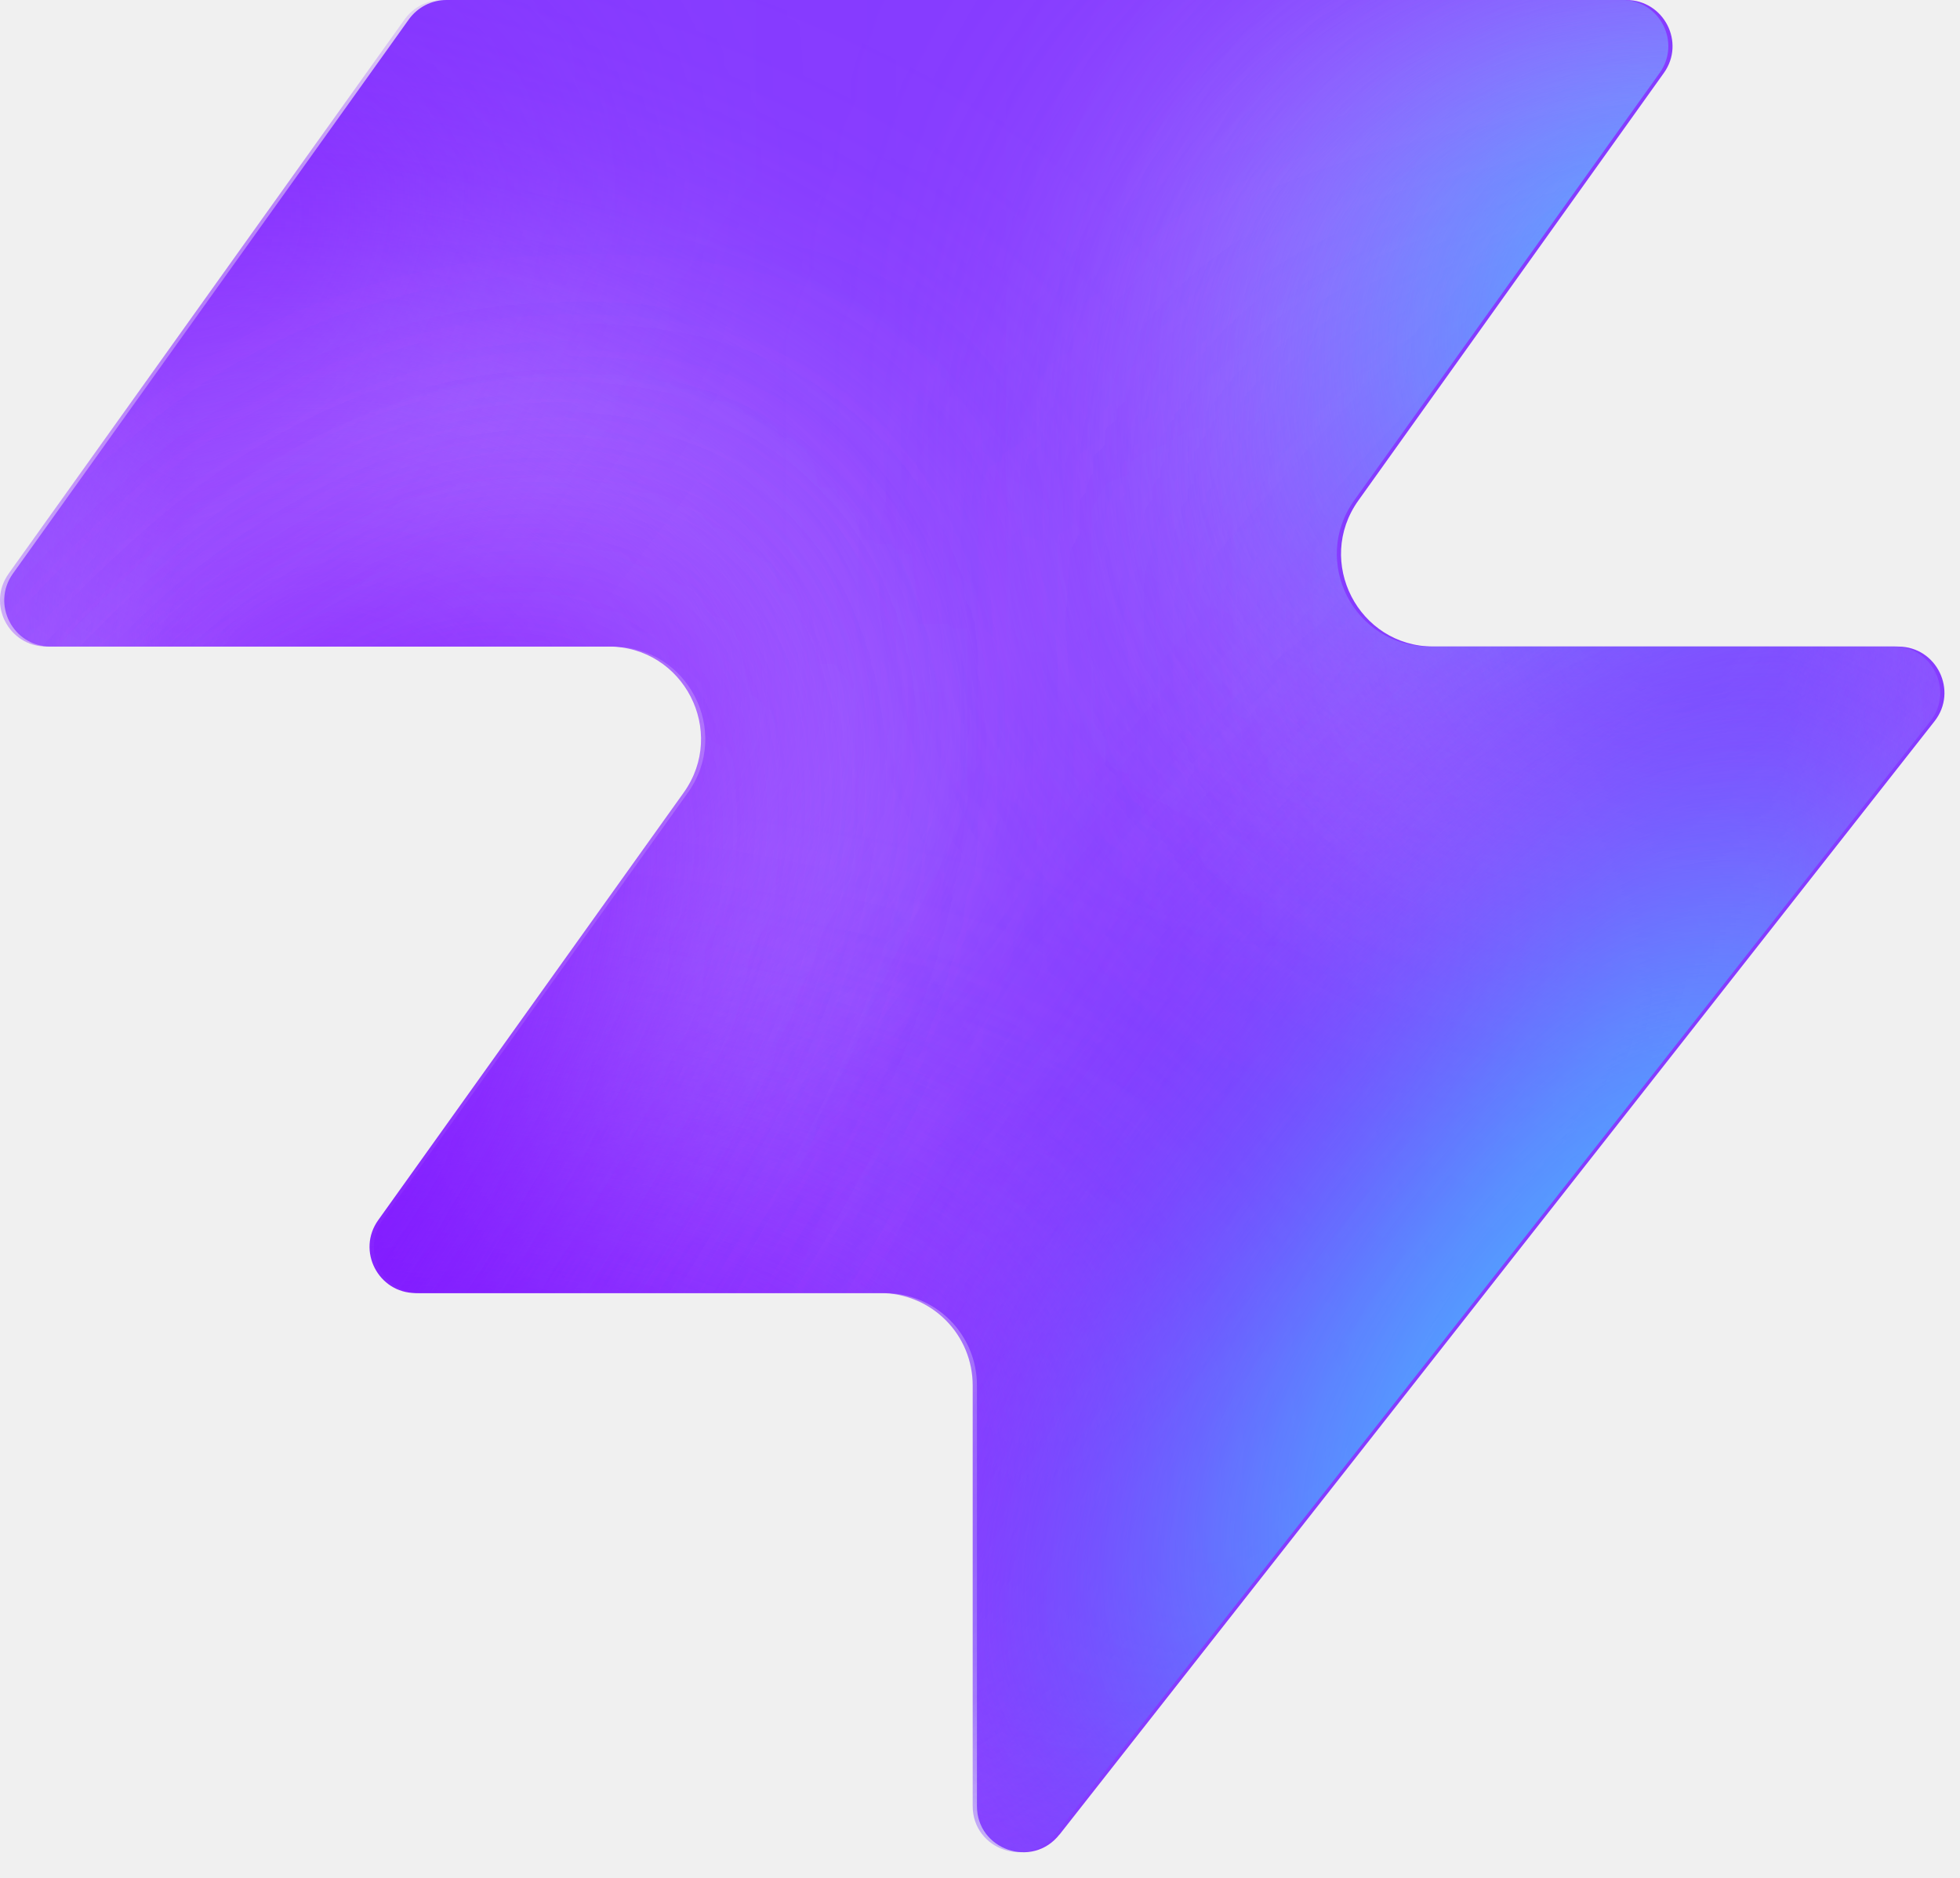
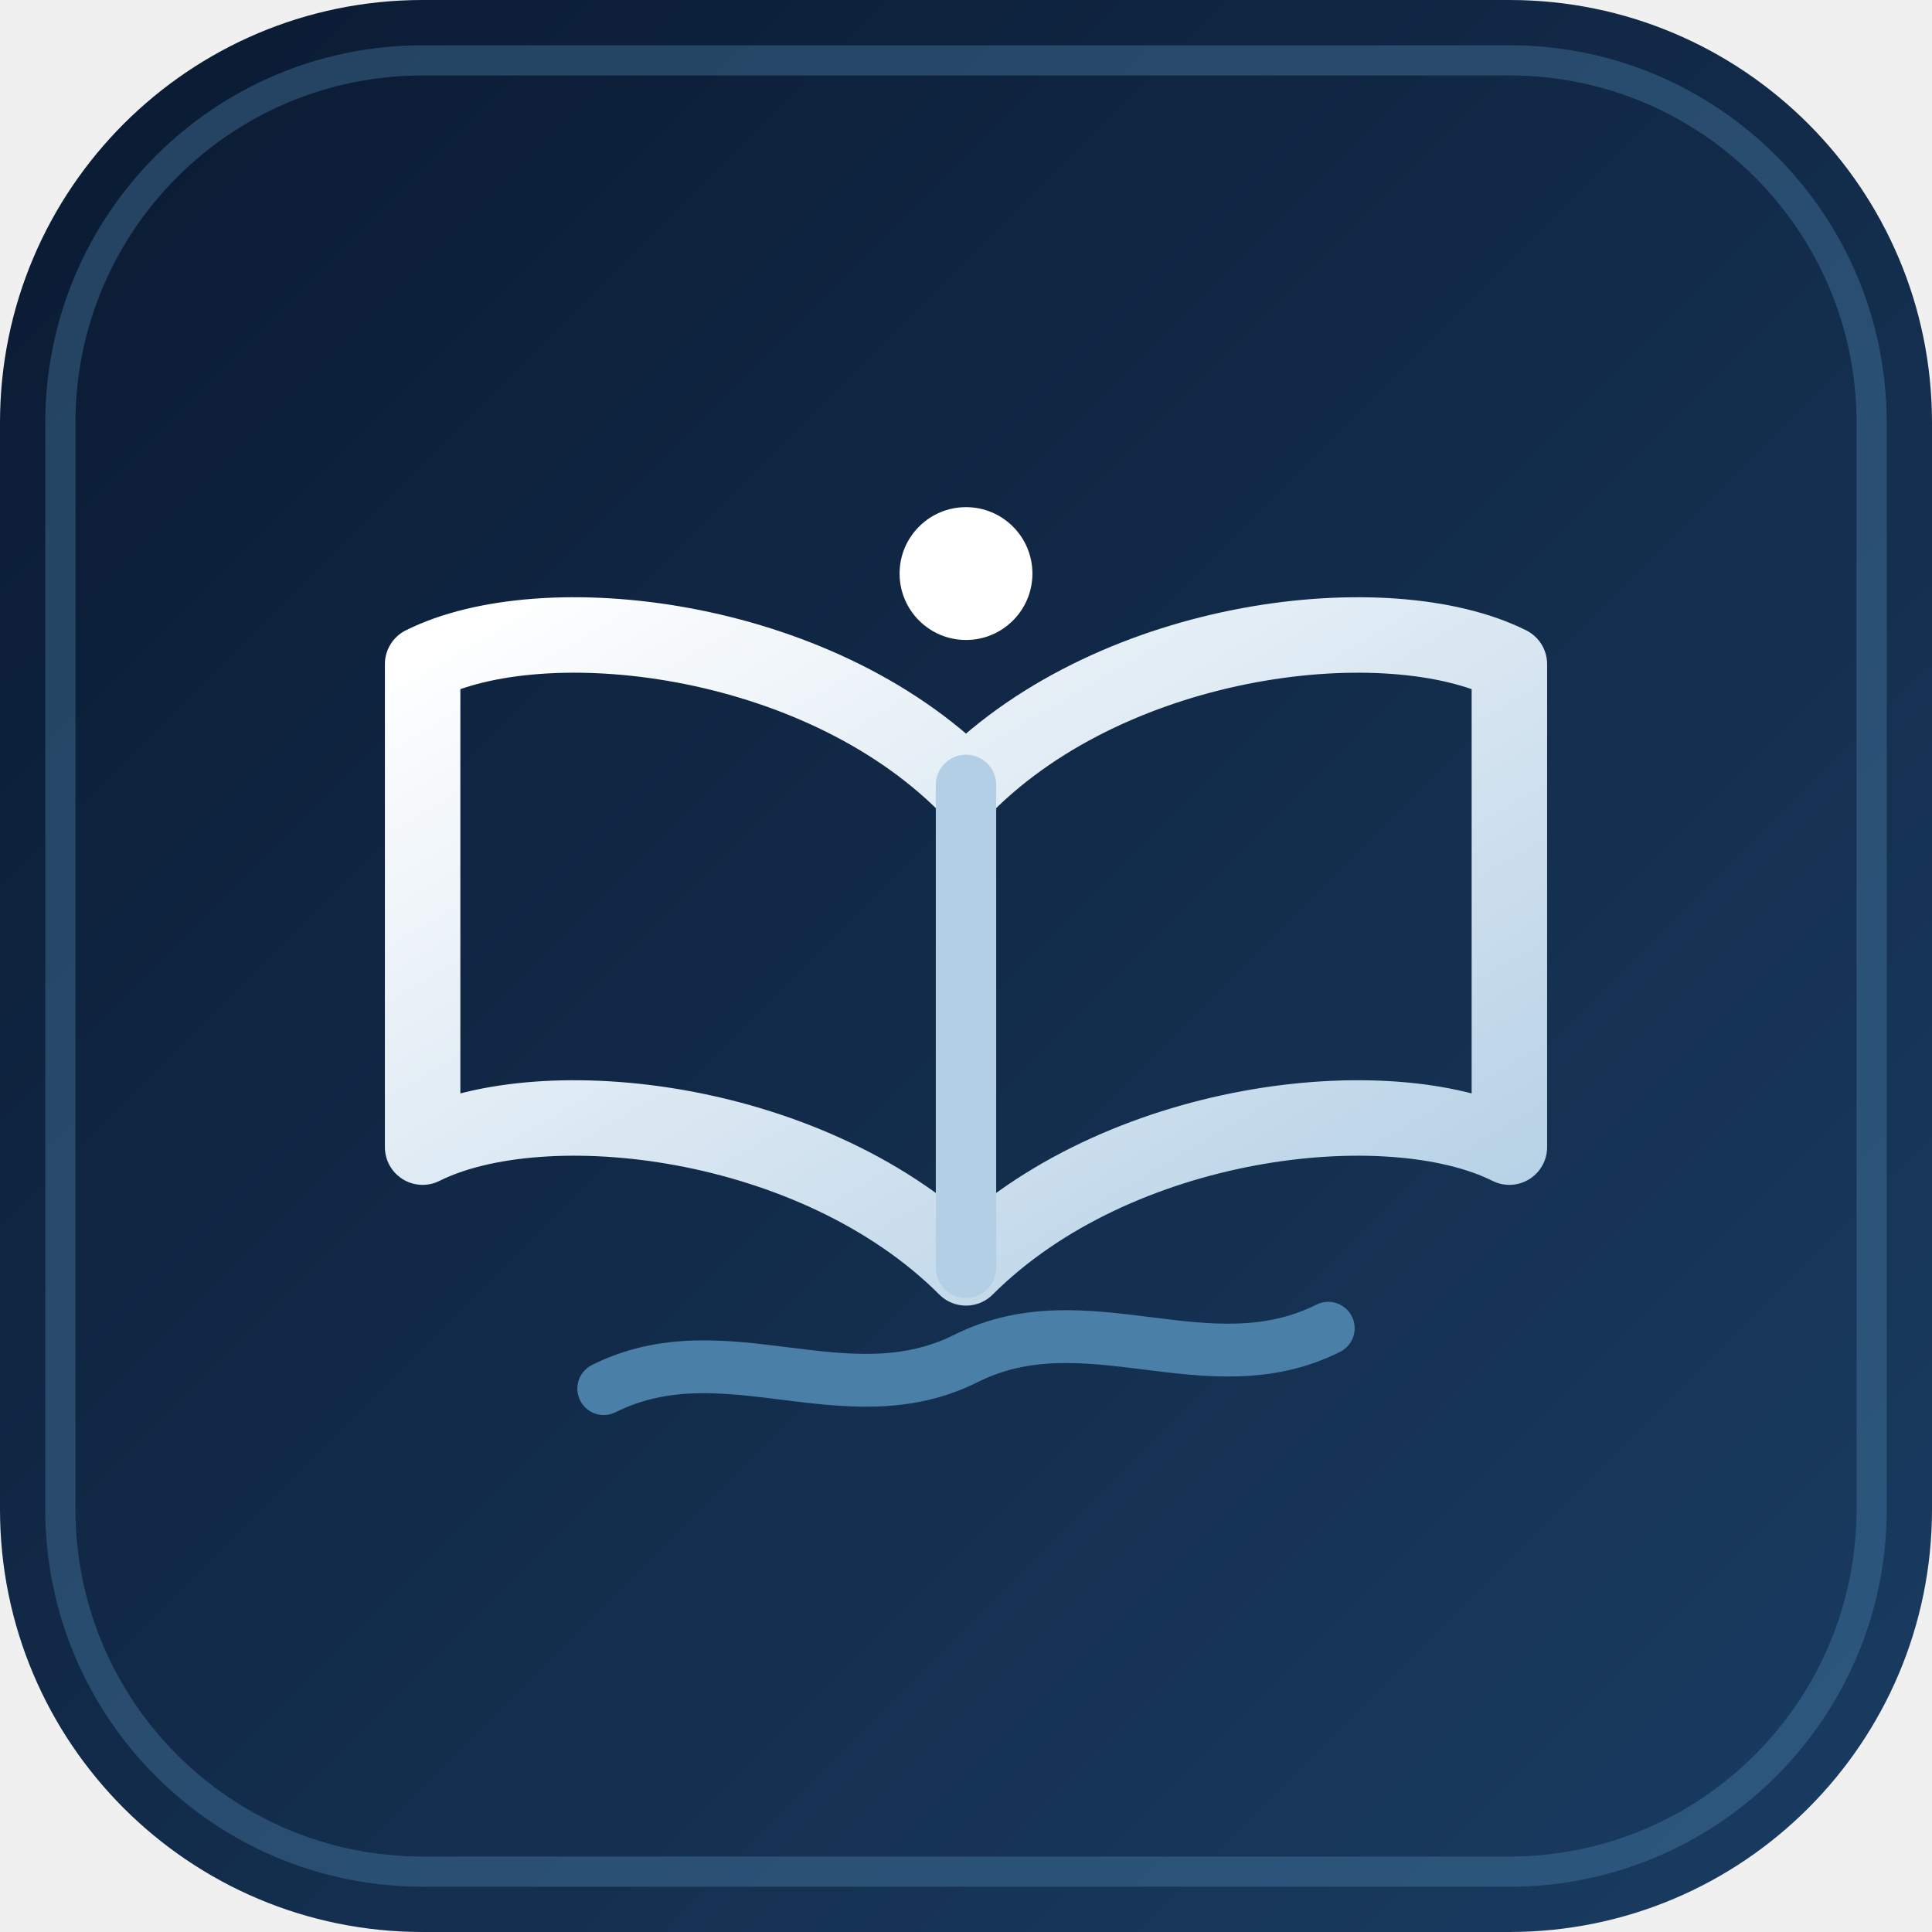
- <svg xmlns="http://www.w3.org/2000/svg" width="48" height="46" fill="none" viewBox="0 0 48 46">
-   <path fill="#863bff" d="M25.946 44.938c-.664.845-2.021.375-2.021-.698V33.937a2.26 2.26 0 0 0-2.262-2.262H10.287c-.92 0-1.456-1.04-.92-1.788l7.48-10.471c1.07-1.497 0-3.578-1.842-3.578H1.237c-.92 0-1.456-1.04-.92-1.788L10.013.474c.214-.297.556-.474.92-.474h28.894c.92 0 1.456 1.04.92 1.788l-7.48 10.471c-1.07 1.498 0 3.579 1.842 3.579h11.377c.943 0 1.473 1.088.89 1.83L25.947 44.94z" style="fill:#863bff;fill:color(display-p3 .525 .23 1);fill-opacity:1" />
-   <mask id="a" width="48" height="46" x="0" y="0" maskUnits="userSpaceOnUse" style="mask-type:alpha">
-     <path fill="#000" d="M25.842 44.938c-.664.844-2.021.375-2.021-.698V33.937a2.26 2.26 0 0 0-2.262-2.262H10.183c-.92 0-1.456-1.04-.92-1.788l7.48-10.471c1.07-1.498 0-3.579-1.842-3.579H1.133c-.92 0-1.456-1.04-.92-1.787L9.91.473c.214-.297.556-.474.92-.474h28.894c.92 0 1.456 1.04.92 1.788l-7.48 10.471c-1.07 1.498 0 3.578 1.842 3.578h11.377c.943 0 1.473 1.088.89 1.832L25.843 44.94z" style="fill:#000;fill-opacity:1" />
-   </mask>
-   <g mask="url(#a)">
-     <g filter="url(#b)">
-       <ellipse cx="5.508" cy="14.704" fill="#ede6ff" rx="5.508" ry="14.704" style="fill:#ede6ff;fill:color(display-p3 .927 .903 1);fill-opacity:1" transform="matrix(.00324 1 1 -.00324 -4.47 31.516)" />
-     </g>
-     <g filter="url(#c)">
-       <ellipse cx="10.399" cy="29.851" fill="#ede6ff" rx="10.399" ry="29.851" style="fill:#ede6ff;fill:color(display-p3 .927 .903 1);fill-opacity:1" transform="matrix(.00324 1 1 -.00324 -39.328 7.883)" />
-     </g>
-     <g filter="url(#d)">
-       <ellipse cx="5.508" cy="30.487" fill="#7e14ff" rx="5.508" ry="30.487" style="fill:#7e14ff;fill:color(display-p3 .492 .077 1);fill-opacity:1" transform="rotate(89.814 -25.913 -14.639)scale(1 -1)" />
-     </g>
-     <g filter="url(#e)">
-       <ellipse cx="5.508" cy="30.599" fill="#7e14ff" rx="5.508" ry="30.599" style="fill:#7e14ff;fill:color(display-p3 .492 .077 1);fill-opacity:1" transform="rotate(89.814 -32.644 -3.334)scale(1 -1)" />
-     </g>
-     <g filter="url(#f)">
-       <ellipse cx="5.508" cy="30.599" fill="#7e14ff" rx="5.508" ry="30.599" style="fill:#7e14ff;fill:color(display-p3 .492 .077 1);fill-opacity:1" transform="matrix(.00324 1 1 -.00324 -34.34 30.47)" />
-     </g>
-     <g filter="url(#g)">
-       <ellipse cx="14.072" cy="22.078" fill="#ede6ff" rx="14.072" ry="22.078" style="fill:#ede6ff;fill:color(display-p3 .927 .903 1);fill-opacity:1" transform="rotate(93.35 24.506 48.493)scale(-1 1)" />
-     </g>
-     <g filter="url(#h)">
-       <ellipse cx="3.47" cy="21.501" fill="#7e14ff" rx="3.47" ry="21.501" style="fill:#7e14ff;fill:color(display-p3 .492 .077 1);fill-opacity:1" transform="rotate(89.009 28.708 47.59)scale(-1 1)" />
-     </g>
-     <g filter="url(#i)">
-       <ellipse cx="3.47" cy="21.501" fill="#7e14ff" rx="3.47" ry="21.501" style="fill:#7e14ff;fill:color(display-p3 .492 .077 1);fill-opacity:1" transform="rotate(89.009 28.708 47.59)scale(-1 1)" />
-     </g>
-     <g filter="url(#j)">
-       <ellipse cx=".387" cy="8.972" fill="#7e14ff" rx="4.407" ry="29.108" style="fill:#7e14ff;fill:color(display-p3 .492 .077 1);fill-opacity:1" transform="rotate(39.51 .387 8.972)" />
-     </g>
-     <g filter="url(#k)">
-       <ellipse cx="47.523" cy="-6.092" fill="#7e14ff" rx="4.407" ry="29.108" style="fill:#7e14ff;fill:color(display-p3 .492 .077 1);fill-opacity:1" transform="rotate(37.892 47.523 -6.092)" />
-     </g>
-     <g filter="url(#l)">
-       <ellipse cx="41.412" cy="6.333" fill="#47bfff" rx="5.971" ry="9.665" style="fill:#47bfff;fill:color(display-p3 .28 .748 1);fill-opacity:1" transform="rotate(37.892 41.412 6.333)" />
-     </g>
-     <g filter="url(#m)">
-       <ellipse cx="-1.879" cy="38.332" fill="#7e14ff" rx="4.407" ry="29.108" style="fill:#7e14ff;fill:color(display-p3 .492 .077 1);fill-opacity:1" transform="rotate(37.892 -1.88 38.332)" />
-     </g>
-     <g filter="url(#n)">
-       <ellipse cx="-1.879" cy="38.332" fill="#7e14ff" rx="4.407" ry="29.108" style="fill:#7e14ff;fill:color(display-p3 .492 .077 1);fill-opacity:1" transform="rotate(37.892 -1.88 38.332)" />
-     </g>
-     <g filter="url(#o)">
-       <ellipse cx="35.651" cy="29.907" fill="#7e14ff" rx="4.407" ry="29.108" style="fill:#7e14ff;fill:color(display-p3 .492 .077 1);fill-opacity:1" transform="rotate(37.892 35.651 29.907)" />
-     </g>
-     <g filter="url(#p)">
-       <ellipse cx="38.418" cy="32.4" fill="#47bfff" rx="5.971" ry="15.297" style="fill:#47bfff;fill:color(display-p3 .28 .748 1);fill-opacity:1" transform="rotate(37.892 38.418 32.4)" />
-     </g>
+ <svg xmlns="http://www.w3.org/2000/svg" viewBox="0 0 64 64" width="64" height="64">
+   <defs>
+     <linearGradient id="bg" x1="0%" y1="0%" x2="100%" y2="100%">
+       <stop offset="0%" stop-color="#0A1931" />
+       <stop offset="100%" stop-color="#1A3D63" />
+     </linearGradient>
+     <linearGradient id="crest" x1="0%" y1="0%" x2="100%" y2="100%">
+       <stop offset="0%" stop-color="#FFFFFF" />
+       <stop offset="100%" stop-color="#B3CFE5" />
+     </linearGradient>
+   </defs>
+   <rect width="64" height="64" rx="14" fill="url(#bg)" />
+   <rect x="2" y="2" width="60" height="60" rx="12" fill="none" stroke="#4A7FA7" stroke-width="1" opacity="0.4" />
+   <g transform="translate(12, 14)">
+     <path d="M20 28 C15 23 6 22 2 24 L2 8 C6 6 15 7 20 12 C25 7 34 6 38 8 L38 24 C34 22 25 23 20 28 Z" fill="none" stroke="url(#crest)" stroke-width="2.5" stroke-linecap="round" stroke-linejoin="round" />
+     <line x1="20" y1="12" x2="20" y2="28" stroke="#B3CFE5" stroke-width="2" stroke-linecap="round" />
+     <circle cx="20" cy="5" r="2.2" fill="#FFFFFF" />
+     <path d="M8 32 C12 30 16 33 20 31 C24 29 28 32 32 30" fill="none" stroke="#4A7FA7" stroke-width="1.75" stroke-linecap="round" />
  </g>
-   <defs>
-     <filter id="b" width="60.045" height="41.654" x="-19.77" y="16.149" color-interpolation-filters="sRGB" filterUnits="userSpaceOnUse">
-       <feFlood flood-opacity="0" result="BackgroundImageFix" />
-       <feBlend in="SourceGraphic" in2="BackgroundImageFix" result="shape" />
-       <feGaussianBlur result="effect1_foregroundBlur_2002_17158" stdDeviation="7.659" />
-     </filter>
-     <filter id="c" width="90.34" height="51.437" x="-54.613" y="-7.533" color-interpolation-filters="sRGB" filterUnits="userSpaceOnUse">
-       <feFlood flood-opacity="0" result="BackgroundImageFix" />
-       <feBlend in="SourceGraphic" in2="BackgroundImageFix" result="shape" />
-       <feGaussianBlur result="effect1_foregroundBlur_2002_17158" stdDeviation="7.659" />
-     </filter>
-     <filter id="d" width="79.355" height="29.4" x="-49.64" y="2.03" color-interpolation-filters="sRGB" filterUnits="userSpaceOnUse">
-       <feFlood flood-opacity="0" result="BackgroundImageFix" />
-       <feBlend in="SourceGraphic" in2="BackgroundImageFix" result="shape" />
-       <feGaussianBlur result="effect1_foregroundBlur_2002_17158" stdDeviation="4.596" />
-     </filter>
-     <filter id="e" width="79.579" height="29.4" x="-45.045" y="20.029" color-interpolation-filters="sRGB" filterUnits="userSpaceOnUse">
-       <feFlood flood-opacity="0" result="BackgroundImageFix" />
-       <feBlend in="SourceGraphic" in2="BackgroundImageFix" result="shape" />
-       <feGaussianBlur result="effect1_foregroundBlur_2002_17158" stdDeviation="4.596" />
-     </filter>
-     <filter id="f" width="79.579" height="29.4" x="-43.513" y="21.178" color-interpolation-filters="sRGB" filterUnits="userSpaceOnUse">
-       <feFlood flood-opacity="0" result="BackgroundImageFix" />
-       <feBlend in="SourceGraphic" in2="BackgroundImageFix" result="shape" />
-       <feGaussianBlur result="effect1_foregroundBlur_2002_17158" stdDeviation="4.596" />
-     </filter>
-     <filter id="g" width="74.749" height="58.852" x="15.756" y="-17.901" color-interpolation-filters="sRGB" filterUnits="userSpaceOnUse">
-       <feFlood flood-opacity="0" result="BackgroundImageFix" />
-       <feBlend in="SourceGraphic" in2="BackgroundImageFix" result="shape" />
-       <feGaussianBlur result="effect1_foregroundBlur_2002_17158" stdDeviation="7.659" />
-     </filter>
-     <filter id="h" width="61.377" height="25.362" x="23.548" y="2.284" color-interpolation-filters="sRGB" filterUnits="userSpaceOnUse">
-       <feFlood flood-opacity="0" result="BackgroundImageFix" />
-       <feBlend in="SourceGraphic" in2="BackgroundImageFix" result="shape" />
-       <feGaussianBlur result="effect1_foregroundBlur_2002_17158" stdDeviation="4.596" />
-     </filter>
-     <filter id="i" width="61.377" height="25.362" x="23.548" y="2.284" color-interpolation-filters="sRGB" filterUnits="userSpaceOnUse">
-       <feFlood flood-opacity="0" result="BackgroundImageFix" />
-       <feBlend in="SourceGraphic" in2="BackgroundImageFix" result="shape" />
-       <feGaussianBlur result="effect1_foregroundBlur_2002_17158" stdDeviation="4.596" />
-     </filter>
-     <filter id="j" width="56.045" height="63.649" x="-27.636" y="-22.853" color-interpolation-filters="sRGB" filterUnits="userSpaceOnUse">
-       <feFlood flood-opacity="0" result="BackgroundImageFix" />
-       <feBlend in="SourceGraphic" in2="BackgroundImageFix" result="shape" />
-       <feGaussianBlur result="effect1_foregroundBlur_2002_17158" stdDeviation="4.596" />
-     </filter>
-     <filter id="k" width="54.814" height="64.646" x="20.116" y="-38.415" color-interpolation-filters="sRGB" filterUnits="userSpaceOnUse">
-       <feFlood flood-opacity="0" result="BackgroundImageFix" />
-       <feBlend in="SourceGraphic" in2="BackgroundImageFix" result="shape" />
-       <feGaussianBlur result="effect1_foregroundBlur_2002_17158" stdDeviation="4.596" />
-     </filter>
-     <filter id="l" width="33.541" height="35.313" x="24.641" y="-11.323" color-interpolation-filters="sRGB" filterUnits="userSpaceOnUse">
-       <feFlood flood-opacity="0" result="BackgroundImageFix" />
-       <feBlend in="SourceGraphic" in2="BackgroundImageFix" result="shape" />
-       <feGaussianBlur result="effect1_foregroundBlur_2002_17158" stdDeviation="4.596" />
-     </filter>
-     <filter id="m" width="54.814" height="64.646" x="-29.286" y="6.009" color-interpolation-filters="sRGB" filterUnits="userSpaceOnUse">
-       <feFlood flood-opacity="0" result="BackgroundImageFix" />
-       <feBlend in="SourceGraphic" in2="BackgroundImageFix" result="shape" />
-       <feGaussianBlur result="effect1_foregroundBlur_2002_17158" stdDeviation="4.596" />
-     </filter>
-     <filter id="n" width="54.814" height="64.646" x="-29.286" y="6.009" color-interpolation-filters="sRGB" filterUnits="userSpaceOnUse">
-       <feFlood flood-opacity="0" result="BackgroundImageFix" />
-       <feBlend in="SourceGraphic" in2="BackgroundImageFix" result="shape" />
-       <feGaussianBlur result="effect1_foregroundBlur_2002_17158" stdDeviation="4.596" />
-     </filter>
-     <filter id="o" width="54.814" height="64.646" x="8.244" y="-2.416" color-interpolation-filters="sRGB" filterUnits="userSpaceOnUse">
-       <feFlood flood-opacity="0" result="BackgroundImageFix" />
-       <feBlend in="SourceGraphic" in2="BackgroundImageFix" result="shape" />
-       <feGaussianBlur result="effect1_foregroundBlur_2002_17158" stdDeviation="4.596" />
-     </filter>
-     <filter id="p" width="39.409" height="43.623" x="18.713" y="10.588" color-interpolation-filters="sRGB" filterUnits="userSpaceOnUse">
-       <feFlood flood-opacity="0" result="BackgroundImageFix" />
-       <feBlend in="SourceGraphic" in2="BackgroundImageFix" result="shape" />
-       <feGaussianBlur result="effect1_foregroundBlur_2002_17158" stdDeviation="4.596" />
-     </filter>
-   </defs>
</svg>
